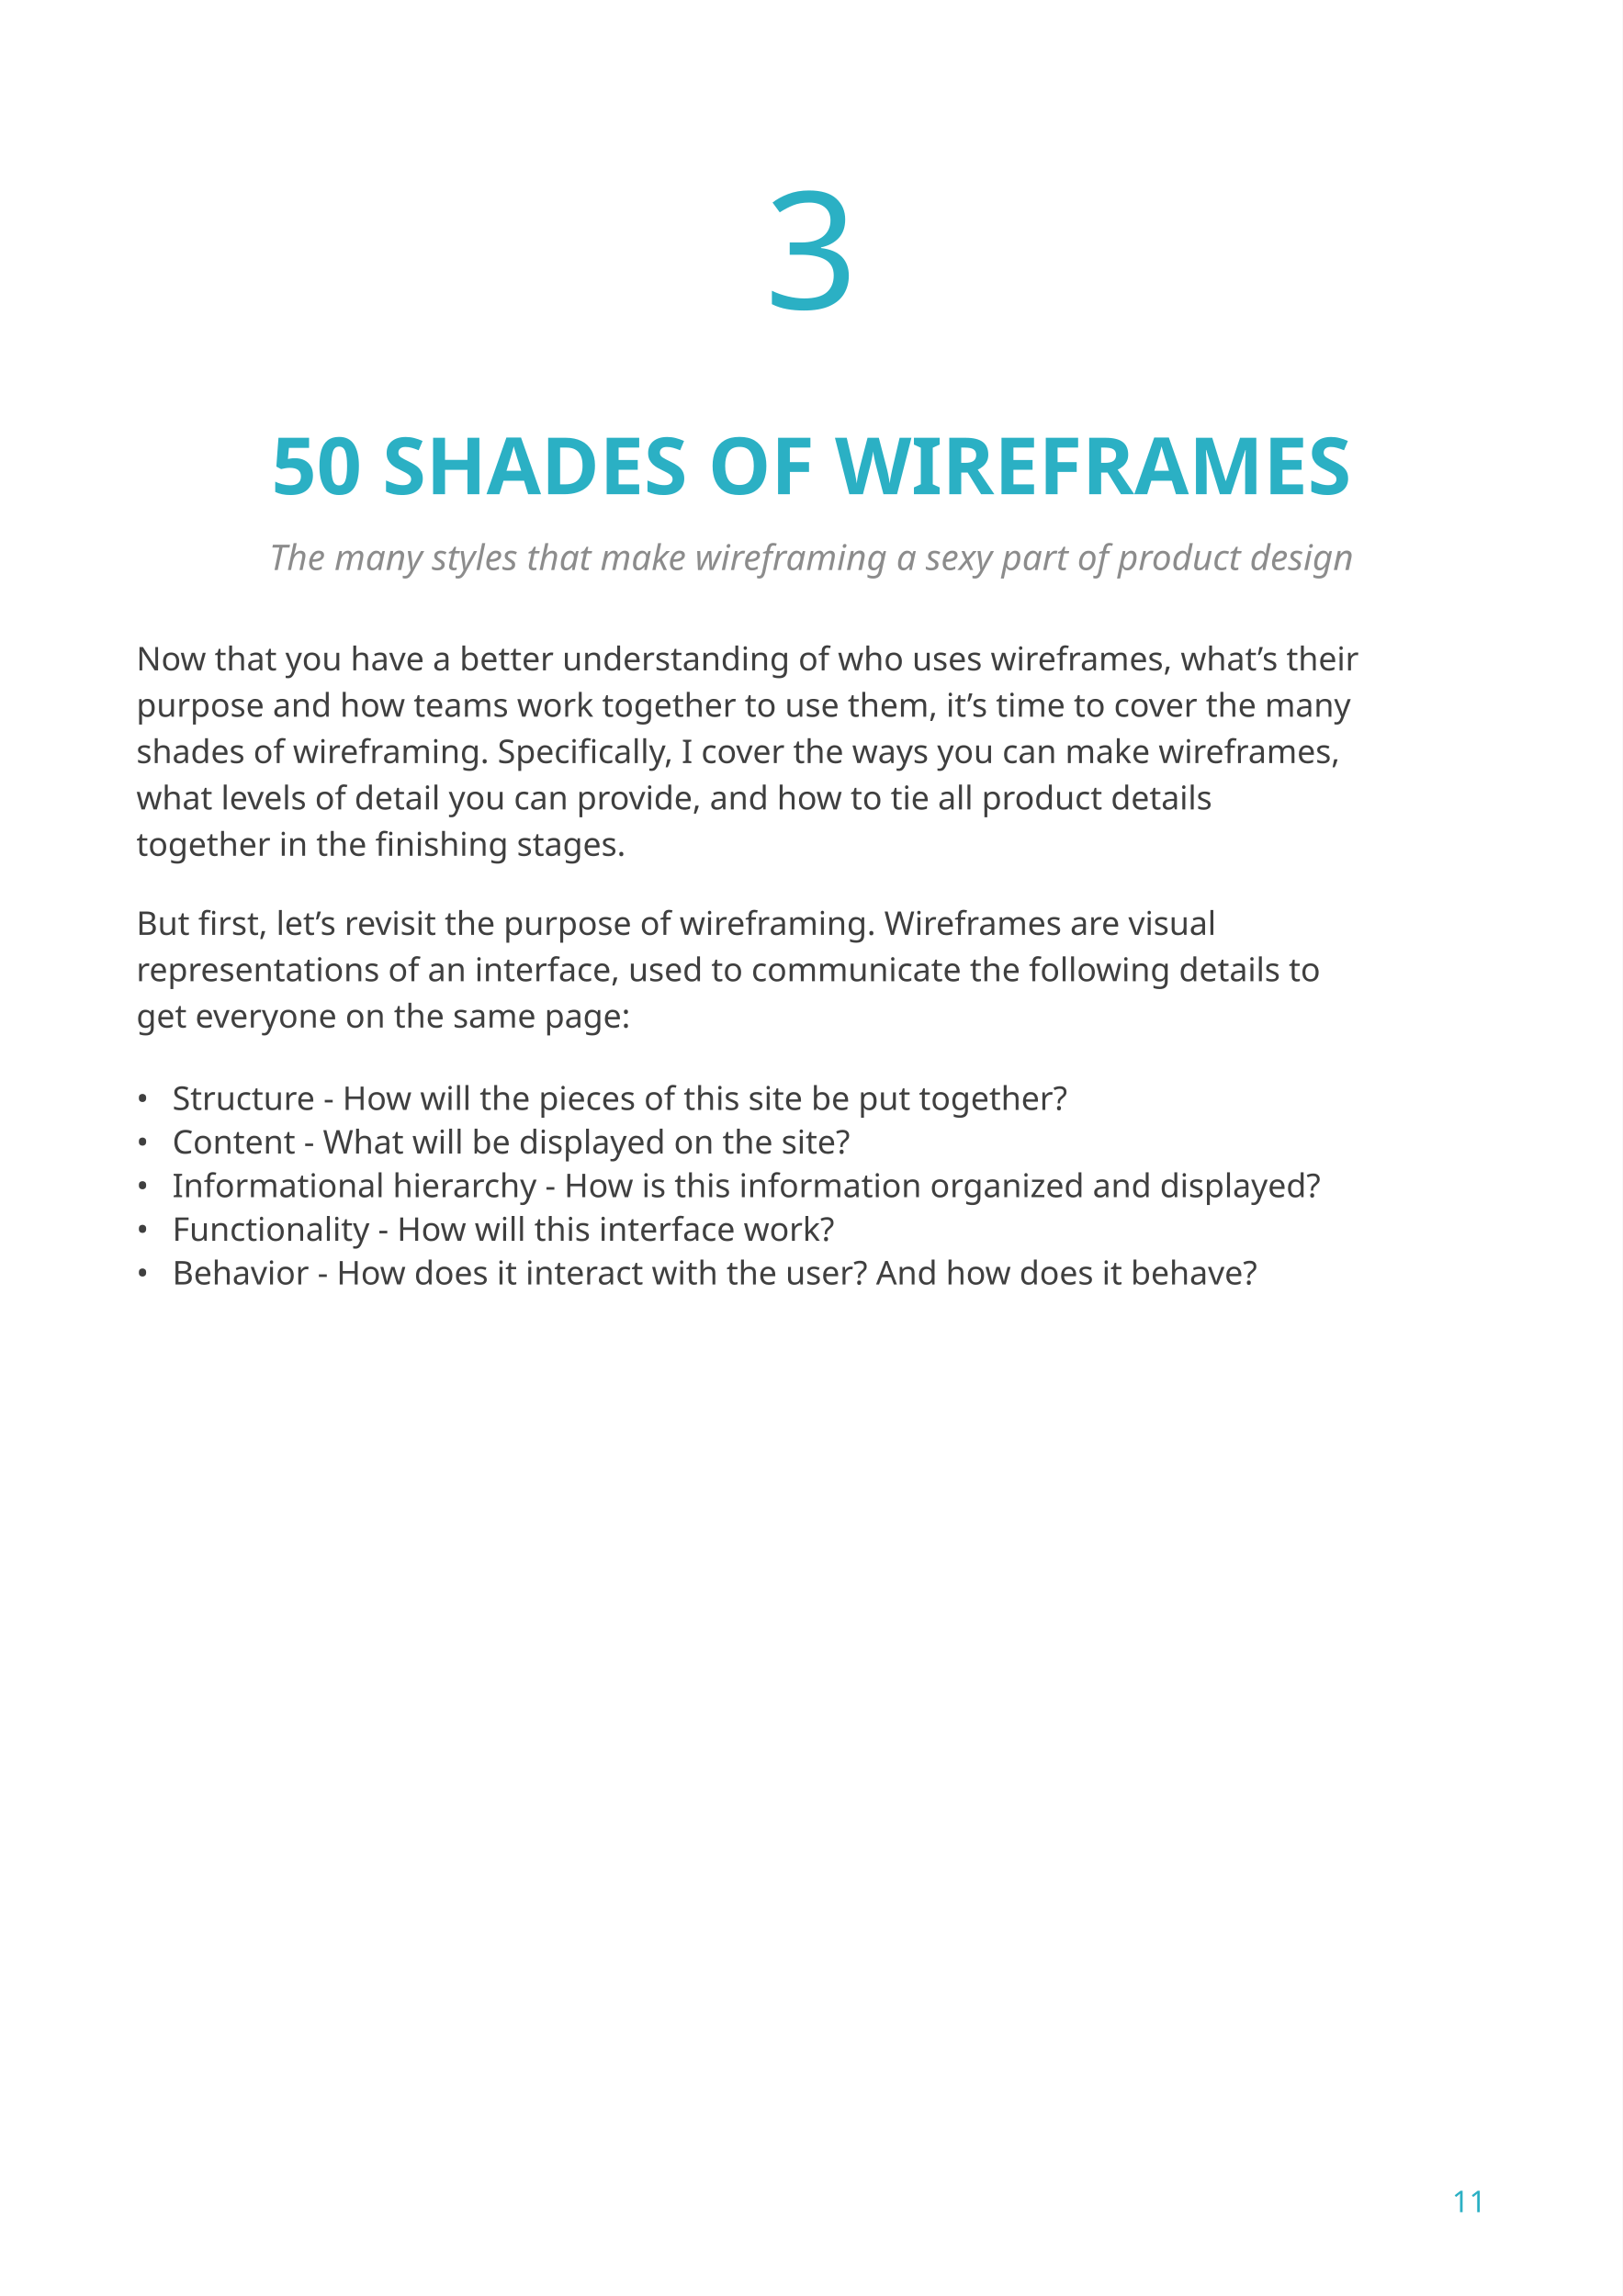
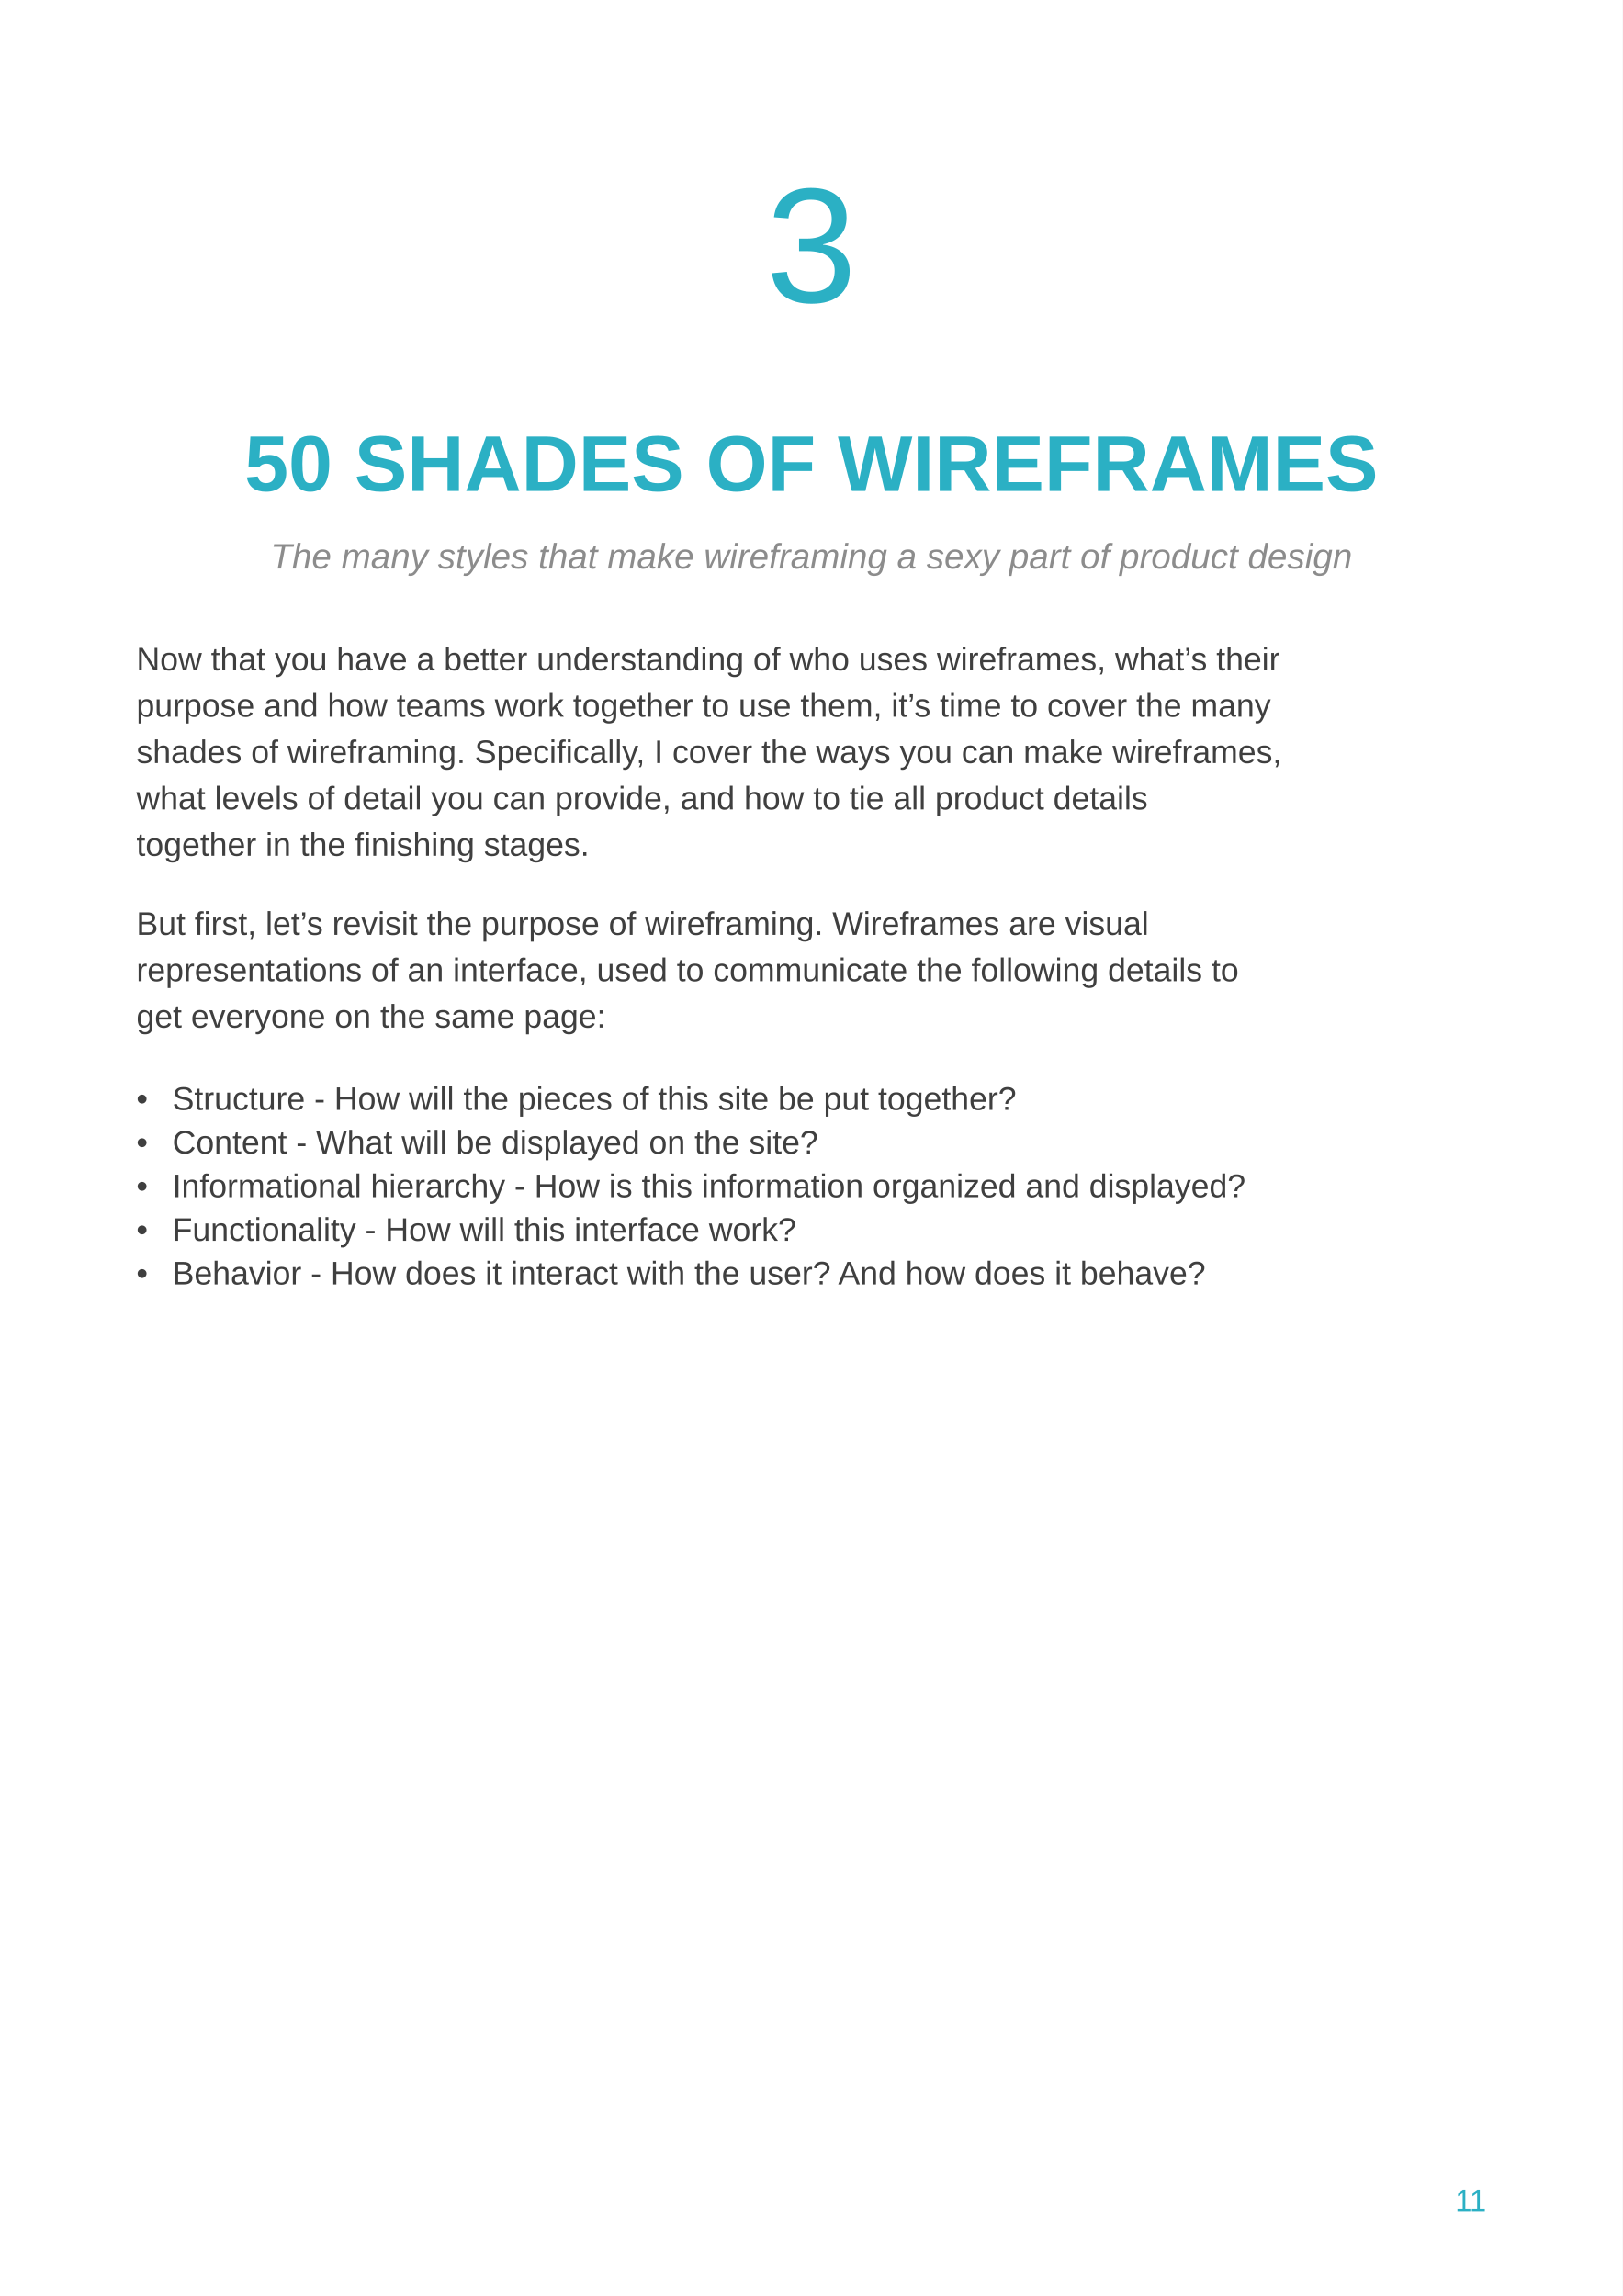
<svg xmlns="http://www.w3.org/2000/svg" width="595" height="842" viewBox="0 0 595 842" xml:lang="en-US">
  <rect width="100%" height="100%" fill="white" />
  <defs>
    <clipPath id="clip31">
      <rect x="0" y="50" width="595" height="80" />
    </clipPath>
    <clipPath id="clip32">
      <rect x="505" y="800" width="40" height="14" />
    </clipPath>
  </defs>
-   <g clip-path="url(#clip31)">
-     <text y="90" text-anchor="middle" dominant-baseline="central" style="font-family:milo, sans-serif;font-size:60px;fill:#2BB0C4;font-weight:300">
-       <tspan x="297.5">3</tspan>
+   <g id="main">
+     <g clip-path="url(#clip31)">
+       <text y="90" text-anchor="middle" dominant-baseline="central" style="font-family:MiloOT, Helvetica Neue, Arial, sans-serif;font-size:60px;fill:#2BB0C4;font-weight:300">
+         <tspan x="297.5">3</tspan>
+       </text>
+     </g>
+     <text y="170" text-anchor="middle" dominant-baseline="central" style="font-family:MiloOT, Helvetica Neue, Arial, sans-serif;font-size:29px;fill:#2BB0C4;font-weight:700">
+       <tspan x="297.5">50 SHADES OF WIREFRAMES</tspan>
    </text>
-   </g>
-   <text y="170" text-anchor="middle" dominant-baseline="central" style="font-family:milo, sans-serif;font-size:29px;fill:#2BB0C4;font-weight:700">
-     <tspan x="297.5">50 SHADES OF WIREFRAMES</tspan>
-   </text>
-   <text y="204" text-anchor="middle" dominant-baseline="central" style="font-family:milo, sans-serif;font-size:13px;fill:#8C8C8C;font-style:italic">
-     <tspan x="297.5">The many styles that make wireframing a sexy part of product design</tspan>
-   </text>
-   <text y="245.84" text-anchor="start" style="font-family:milo, sans-serif;font-size:12px;fill:#3F3F3F">
-     <tspan x="50">Now that you have a better understanding of who uses wireframes, what’s their</tspan>
-     <tspan x="50" dy="17">purpose and how teams work together to use them, it’s time to cover the many</tspan>
-     <tspan x="50" dy="17">shades of wireframing. Specifically, I cover the ways you can make wireframes,</tspan>
-     <tspan x="50" dy="17">what levels of detail you can provide, and how to tie all product details</tspan>
-     <tspan x="50" dy="17">together in the finishing stages.</tspan>
-   </text>
-   <text y="342.84" text-anchor="start" style="font-family:milo, sans-serif;font-size:12px;fill:#3F3F3F">
-     <tspan x="50">But first, let’s revisit the purpose of wireframing. Wireframes are visual</tspan>
-     <tspan x="50" dy="17">representations of an interface, used to communicate the following details to</tspan>
-     <tspan x="50" dy="17">get everyone on the same page:</tspan>
-   </text>
-   <text x="50" y="407.04" text-anchor="start" style="font-family:milo, sans-serif;font-size:12px;fill:#3F3F3F">•</text>
-   <text x="63.2" y="407.04" text-anchor="start" style="font-family:milo, sans-serif;font-size:12px;fill:#3F3F3F">Structure - How will the pieces of this site be put together?</text>
-   <text x="50" y="423.04" text-anchor="start" style="font-family:milo, sans-serif;font-size:12px;fill:#3F3F3F">•</text>
-   <text x="63.2" y="423.04" text-anchor="start" style="font-family:milo, sans-serif;font-size:12px;fill:#3F3F3F">Content - What will be displayed on the site?</text>
-   <text x="50" y="439.04" text-anchor="start" style="font-family:milo, sans-serif;font-size:12px;fill:#3F3F3F">•</text>
-   <text x="63.2" y="439.04" text-anchor="start" style="font-family:milo, sans-serif;font-size:12px;fill:#3F3F3F">Informational hierarchy - How is this information organized and displayed?</text>
-   <text x="50" y="455.04" text-anchor="start" style="font-family:milo, sans-serif;font-size:12px;fill:#3F3F3F">•</text>
-   <text x="63.2" y="455.04" text-anchor="start" style="font-family:milo, sans-serif;font-size:12px;fill:#3F3F3F">Functionality - How will this interface work?</text>
-   <text x="50" y="471.04" text-anchor="start" style="font-family:milo, sans-serif;font-size:12px;fill:#3F3F3F">•</text>
-   <text x="63.2" y="471.04" text-anchor="start" style="font-family:milo, sans-serif;font-size:12px;fill:#3F3F3F">Behavior - How does it interact with the user? And how does it behave?</text>
-   <g clip-path="url(#clip32)">
-     <text y="807" text-anchor="end" dominant-baseline="central" style="font-family:milo, sans-serif;font-size:11px;fill:#2BB0C4">
-       <tspan x="545">11</tspan>
+     <text y="204" text-anchor="middle" dominant-baseline="central" style="font-family:MiloOT, Helvetica Neue, Arial, sans-serif;font-size:13px;fill:#8C8C8C;font-style:italic">
+       <tspan x="297.5">The many styles that make wireframing a sexy part of product design</tspan>
    </text>
+     <text y="245.84" text-anchor="start" style="font-family:MiloOT, Helvetica Neue, Arial, sans-serif;font-size:12px;fill:#3F3F3F">
+       <tspan x="50">Now that you have a better understanding of who uses wireframes, what’s their</tspan>
+       <tspan x="50" dy="17">purpose and how teams work together to use them, it’s time to cover the many</tspan>
+       <tspan x="50" dy="17">shades of wireframing. Specifically, I cover the ways you can make wireframes,</tspan>
+       <tspan x="50" dy="17">what levels of detail you can provide, and how to tie all product details</tspan>
+       <tspan x="50" dy="17">together in the finishing stages.</tspan>
+     </text>
+     <text y="342.84" text-anchor="start" style="font-family:MiloOT, Helvetica Neue, Arial, sans-serif;font-size:12px;fill:#3F3F3F">
+       <tspan x="50">But first, let’s revisit the purpose of wireframing. Wireframes are visual</tspan>
+       <tspan x="50" dy="17">representations of an interface, used to communicate the following details to</tspan>
+       <tspan x="50" dy="17">get everyone on the same page:</tspan>
+     </text>
+     <text x="50" y="407.04" text-anchor="start" style="font-family:MiloOT, Helvetica Neue, Arial, sans-serif;font-size:12px;fill:#3F3F3F">•</text>
+     <text x="63.2" y="407.04" text-anchor="start" style="font-family:MiloOT, Helvetica Neue, Arial, sans-serif;font-size:12px;fill:#3F3F3F">Structure - How will the pieces of this site be put together?</text>
+     <text x="50" y="423.04" text-anchor="start" style="font-family:MiloOT, Helvetica Neue, Arial, sans-serif;font-size:12px;fill:#3F3F3F">•</text>
+     <text x="63.2" y="423.04" text-anchor="start" style="font-family:MiloOT, Helvetica Neue, Arial, sans-serif;font-size:12px;fill:#3F3F3F">Content - What will be displayed on the site?</text>
+     <text x="50" y="439.04" text-anchor="start" style="font-family:MiloOT, Helvetica Neue, Arial, sans-serif;font-size:12px;fill:#3F3F3F">•</text>
+     <text x="63.2" y="439.04" text-anchor="start" style="font-family:MiloOT, Helvetica Neue, Arial, sans-serif;font-size:12px;fill:#3F3F3F">Informational hierarchy - How is this information organized and displayed?</text>
+     <text x="50" y="455.04" text-anchor="start" style="font-family:MiloOT, Helvetica Neue, Arial, sans-serif;font-size:12px;fill:#3F3F3F">•</text>
+     <text x="63.2" y="455.04" text-anchor="start" style="font-family:MiloOT, Helvetica Neue, Arial, sans-serif;font-size:12px;fill:#3F3F3F">Functionality - How will this interface work?</text>
+     <text x="50" y="471.04" text-anchor="start" style="font-family:MiloOT, Helvetica Neue, Arial, sans-serif;font-size:12px;fill:#3F3F3F">•</text>
+     <text x="63.2" y="471.04" text-anchor="start" style="font-family:MiloOT, Helvetica Neue, Arial, sans-serif;font-size:12px;fill:#3F3F3F">Behavior - How does it interact with the user? And how does it behave?</text>
+     <g clip-path="url(#clip32)">
+       <text y="807" text-anchor="end" dominant-baseline="central" style="font-family:MiloOT, Helvetica Neue, Arial, sans-serif;font-size:11px;fill:#2BB0C4">
+         <tspan x="545">11</tspan>
+       </text>
+     </g>
  </g>
</svg>
